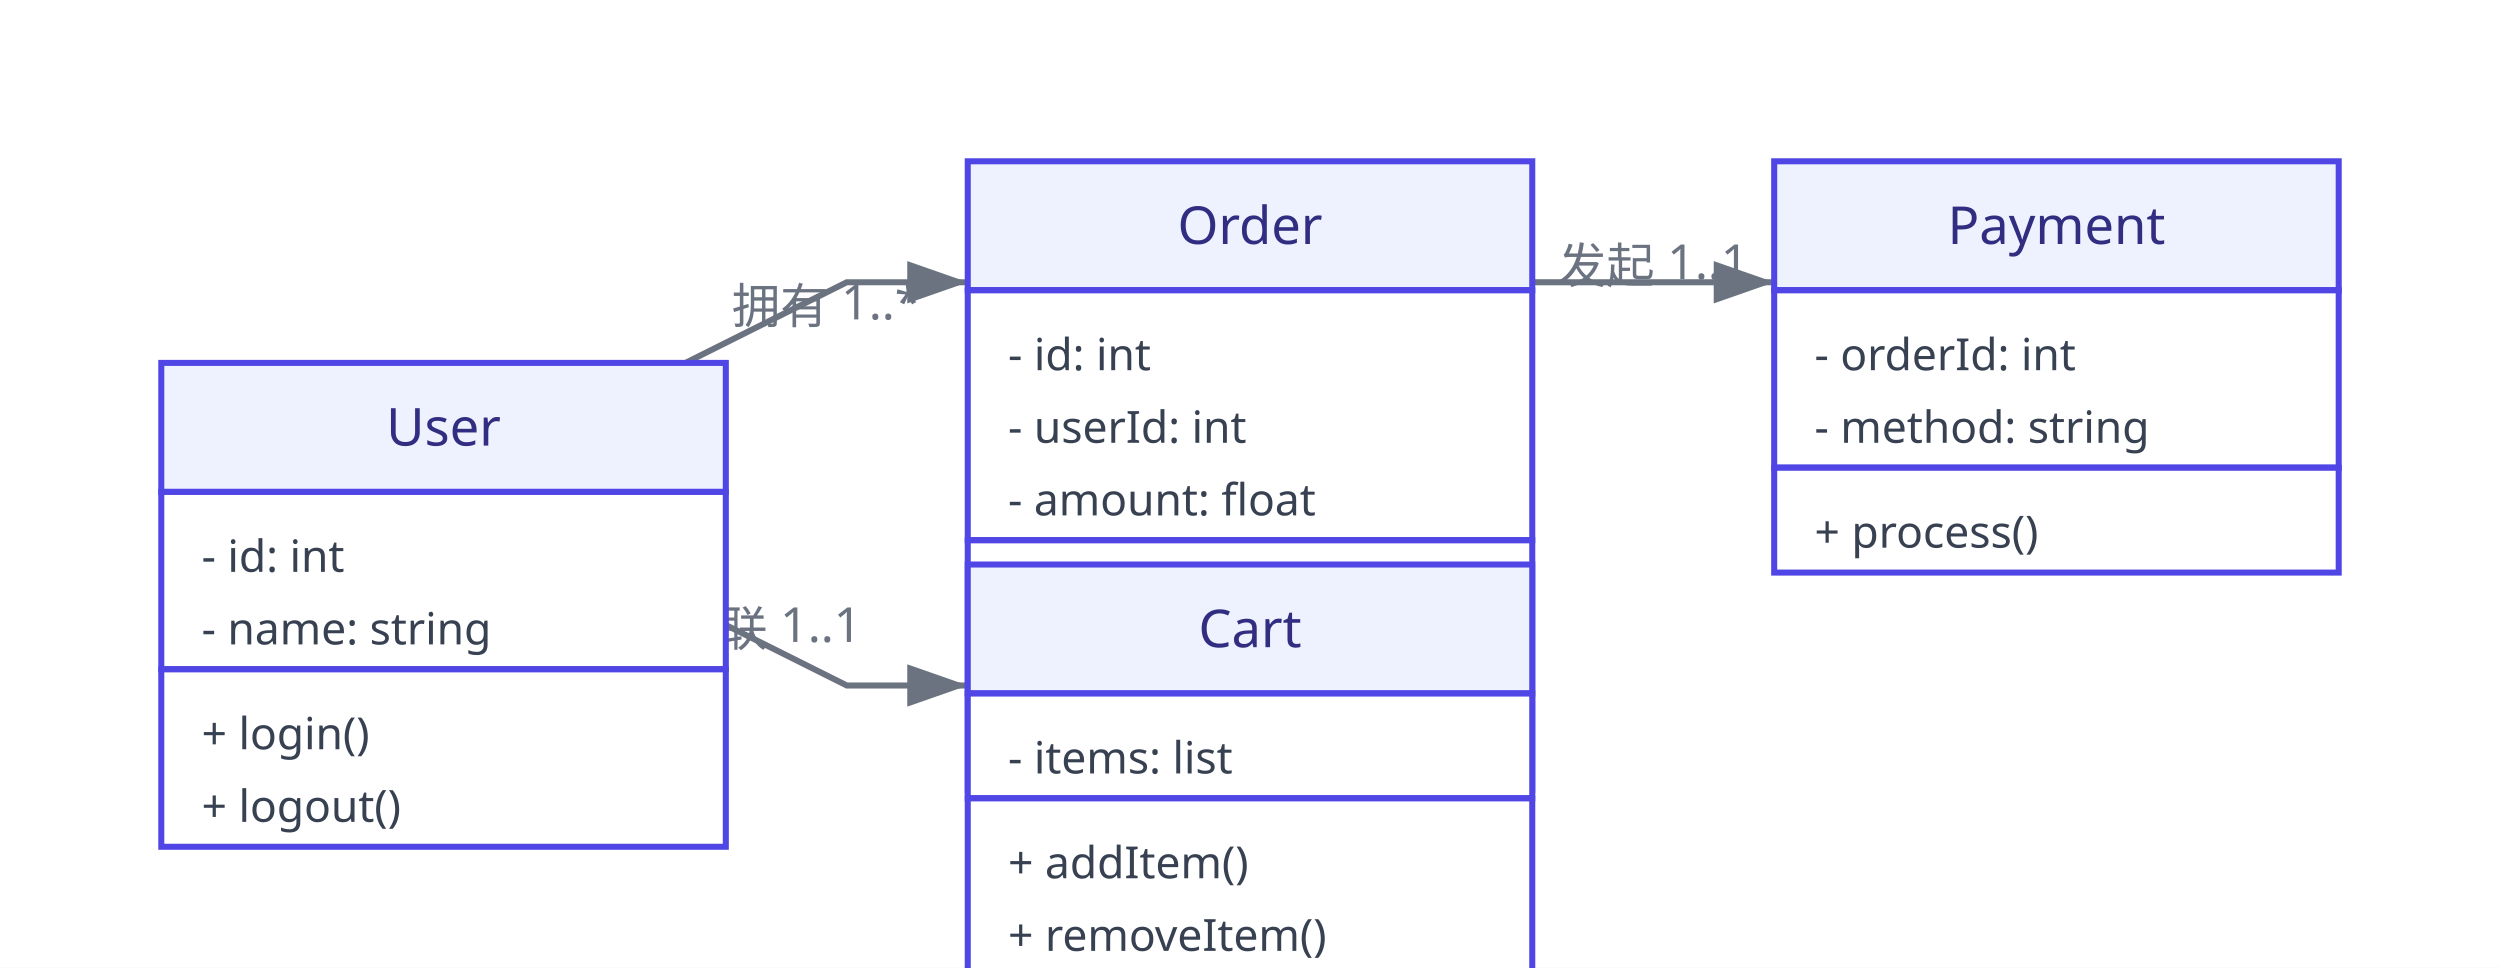
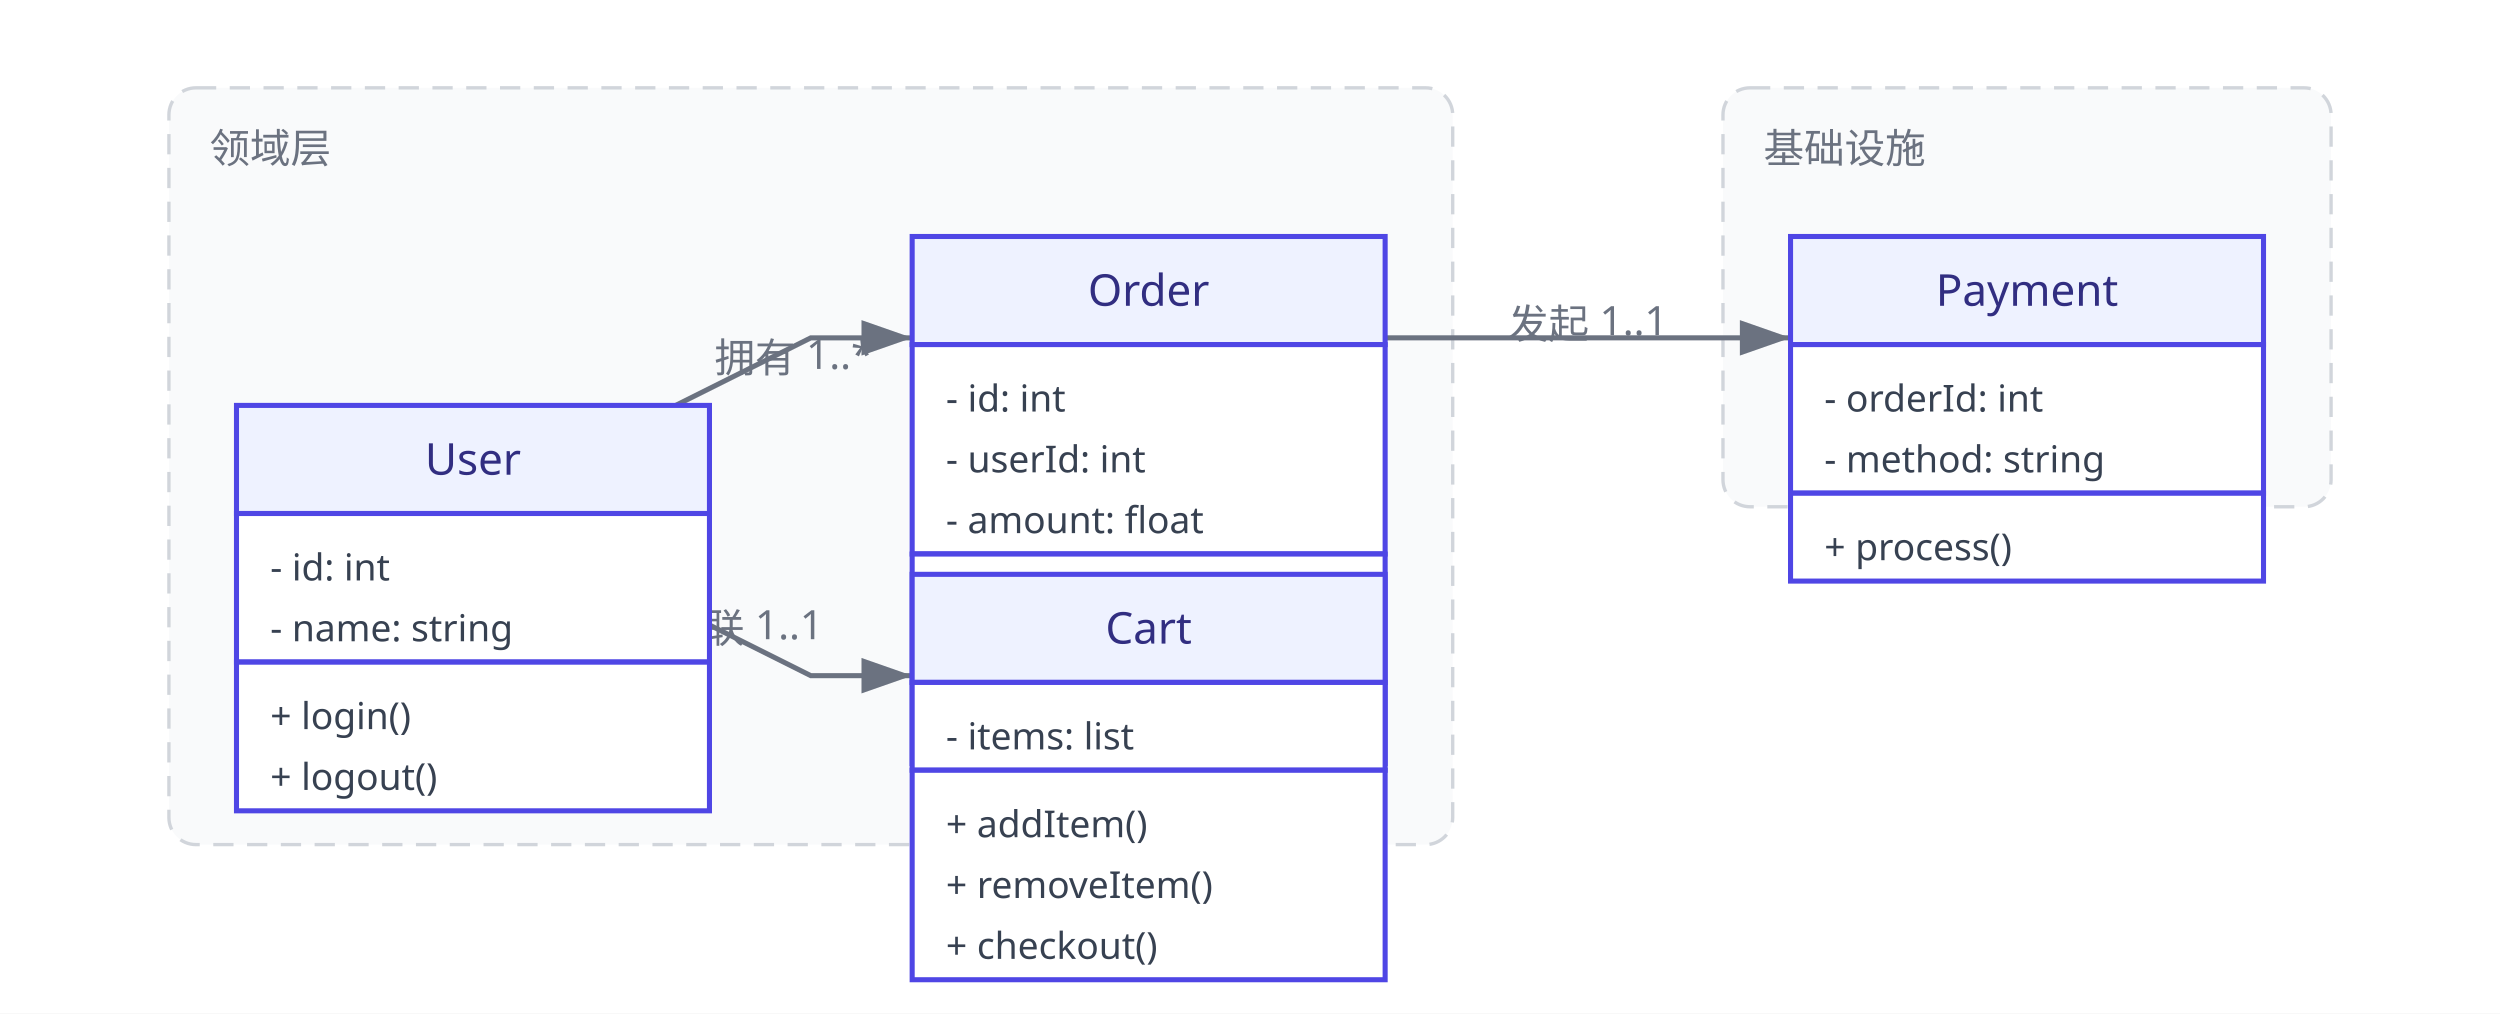
- <svg xmlns="http://www.w3.org/2000/svg" width="620" height="240" viewBox="0 0 620 240">
+ <svg xmlns="http://www.w3.org/2000/svg" width="740" height="300" viewBox="0 0 740 300">
  <defs>
    <marker id="arrowhead" markerWidth="10" markerHeight="7" refX="10" refY="3.5" orient="auto">
      <polygon points="0 0, 10 3.5, 0 7" fill="#6b7280" />
    </marker>
+     <marker id="arrowhead-purple" markerWidth="10" markerHeight="7" refX="10" refY="3.5" orient="auto">
+       <polygon points="0 0, 10 3.5, 0 7" fill="#7c3aed" />
+     </marker>
  </defs>
-   <rect x="0" y="0" width="620" height="240" fill="#ffffff" />
-   <g class="lgdl-edge">
-     <path d="M 170,90 L 210,70 L 240,70" fill="none" stroke="#6b7280" stroke-width="1.5" marker-end="url(#arrowhead)" />
-     <text x="205" y="76" font-family="'Segoe UI', 'PingFang SC', 'Microsoft YaHei', sans-serif" font-size="12" fill="#6b7280" text-anchor="middle" dominant-baseline="middle">拥有 1..*</text>
+   <rect x="0" y="0" width="740" height="300" fill="#ffffff" />
+   <g class="lgdl-group">
+     <rect x="50" y="26" width="380" height="224" rx="8" fill="#f9fafb" stroke="#d1d5db" stroke-dasharray="6 4" />
+     <text x="62" y="44" font-family="'Segoe UI', 'PingFang SC', 'Microsoft YaHei', sans-serif" font-size="12" fill="#6b7280" text-anchor="start" dominant-baseline="middle">领域层</text>
+   </g>
+   <g class="lgdl-group">
+     <rect x="510" y="26" width="180" height="124" rx="8" fill="#f9fafb" stroke="#d1d5db" stroke-dasharray="6 4" />
+     <text x="522" y="44" font-family="'Segoe UI', 'PingFang SC', 'Microsoft YaHei', sans-serif" font-size="12" fill="#6b7280" text-anchor="start" dominant-baseline="middle">基础设施</text>
  </g>
  <g class="lgdl-edge">
-     <path d="M 380,70 L 410,70 L 440,70" fill="none" stroke="#6b7280" stroke-width="1.5" marker-end="url(#arrowhead)" />
-     <text x="410" y="66" font-family="'Segoe UI', 'PingFang SC', 'Microsoft YaHei', sans-serif" font-size="12" fill="#6b7280" text-anchor="middle" dominant-baseline="middle">发起 1..1</text>
+     <path d="M 200,120 L 240,100 L 270,100" fill="none" stroke="#6b7280" stroke-width="1.5" marker-end="url(#arrowhead)" />
+     <text x="235" y="106" font-family="'Segoe UI', 'PingFang SC', 'Microsoft YaHei', sans-serif" font-size="12" fill="#6b7280" text-anchor="middle" dominant-baseline="middle">拥有 1..*</text>
  </g>
  <g class="lgdl-edge">
-     <path d="M 170,150 L 210,170 L 240,170" fill="none" stroke="#6b7280" stroke-width="1.5" marker-end="url(#arrowhead)" />
-     <text x="190" y="156" font-family="'Segoe UI', 'PingFang SC', 'Microsoft YaHei', sans-serif" font-size="12" fill="#6b7280" text-anchor="middle" dominant-baseline="middle">关联 1..1</text>
+     <path d="M 410,100 L 440,100 L 470,100 L 500,100 L 530,100" fill="none" stroke="#6b7280" stroke-width="1.5" marker-end="url(#arrowhead)" />
+     <text x="470" y="96" font-family="'Segoe UI', 'PingFang SC', 'Microsoft YaHei', sans-serif" font-size="12" fill="#6b7280" text-anchor="middle" dominant-baseline="middle">发起 1..1</text>
+   </g>
+   <g class="lgdl-edge">
+     <path d="M 200,180 L 240,200 L 270,200" fill="none" stroke="#6b7280" stroke-width="1.5" marker-end="url(#arrowhead)" />
+     <text x="220" y="186" font-family="'Segoe UI', 'PingFang SC', 'Microsoft YaHei', sans-serif" font-size="12" fill="#6b7280" text-anchor="middle" dominant-baseline="middle">关联 1..1</text>
  </g>
  <g class="lgdl-class">
-     <rect x="40" y="90" width="140" height="32" fill="#eef2ff" stroke="#4f46e5" stroke-width="1.5" />
-     <text x="110" y="106" font-family="'Segoe UI', 'PingFang SC', 'Microsoft YaHei', sans-serif" font-size="13" fill="#312e81" text-anchor="middle" dominant-baseline="middle">User</text>
-     <line x1="40" y1="122" x2="180" y2="122" stroke="#4f46e5" stroke-width="1.5" />
-     <rect x="40" y="122" width="140" height="44" fill="#ffffff" stroke="#4f46e5" stroke-width="1.5" />
-     <text x="50" y="138" font-family="'Segoe UI', 'PingFang SC', 'Microsoft YaHei', sans-serif" font-size="11" fill="#374151" text-anchor="start" dominant-baseline="middle">- id: int</text>
-     <text x="50" y="156" font-family="'Segoe UI', 'PingFang SC', 'Microsoft YaHei', sans-serif" font-size="11" fill="#374151" text-anchor="start" dominant-baseline="middle">- name: string</text>
-     <line x1="40" y1="166" x2="180" y2="166" stroke="#4f46e5" stroke-width="1.5" />
-     <rect x="40" y="166" width="140" height="44" fill="#ffffff" stroke="#4f46e5" stroke-width="1.5" />
-     <text x="50" y="182" font-family="'Segoe UI', 'PingFang SC', 'Microsoft YaHei', sans-serif" font-size="11" fill="#374151" text-anchor="start" dominant-baseline="middle">+ login()</text>
-     <text x="50" y="200" font-family="'Segoe UI', 'PingFang SC', 'Microsoft YaHei', sans-serif" font-size="11" fill="#374151" text-anchor="start" dominant-baseline="middle">+ logout()</text>
+     <rect x="70" y="120" width="140" height="32" fill="#eef2ff" stroke="#4f46e5" stroke-width="1.5" />
+     <text x="140" y="136" font-family="'Segoe UI', 'PingFang SC', 'Microsoft YaHei', sans-serif" font-size="13" fill="#312e81" text-anchor="middle" dominant-baseline="middle">User</text>
+     <line x1="70" y1="152" x2="210" y2="152" stroke="#4f46e5" stroke-width="1.5" />
+     <rect x="70" y="152" width="140" height="44" fill="#ffffff" stroke="#4f46e5" stroke-width="1.5" />
+     <text x="80" y="168" font-family="'Segoe UI', 'PingFang SC', 'Microsoft YaHei', sans-serif" font-size="11" fill="#374151" text-anchor="start" dominant-baseline="middle">- id: int</text>
+     <text x="80" y="186" font-family="'Segoe UI', 'PingFang SC', 'Microsoft YaHei', sans-serif" font-size="11" fill="#374151" text-anchor="start" dominant-baseline="middle">- name: string</text>
+     <line x1="70" y1="196" x2="210" y2="196" stroke="#4f46e5" stroke-width="1.5" />
+     <rect x="70" y="196" width="140" height="44" fill="#ffffff" stroke="#4f46e5" stroke-width="1.5" />
+     <text x="80" y="212" font-family="'Segoe UI', 'PingFang SC', 'Microsoft YaHei', sans-serif" font-size="11" fill="#374151" text-anchor="start" dominant-baseline="middle">+ login()</text>
+     <text x="80" y="230" font-family="'Segoe UI', 'PingFang SC', 'Microsoft YaHei', sans-serif" font-size="11" fill="#374151" text-anchor="start" dominant-baseline="middle">+ logout()</text>
  </g>
  <g class="lgdl-class">
-     <rect x="240" y="40" width="140" height="32" fill="#eef2ff" stroke="#4f46e5" stroke-width="1.5" />
-     <text x="310" y="56" font-family="'Segoe UI', 'PingFang SC', 'Microsoft YaHei', sans-serif" font-size="13" fill="#312e81" text-anchor="middle" dominant-baseline="middle">Order</text>
-     <line x1="240" y1="72" x2="380" y2="72" stroke="#4f46e5" stroke-width="1.5" />
-     <rect x="240" y="72" width="140" height="62" fill="#ffffff" stroke="#4f46e5" stroke-width="1.5" />
-     <text x="250" y="88" font-family="'Segoe UI', 'PingFang SC', 'Microsoft YaHei', sans-serif" font-size="11" fill="#374151" text-anchor="start" dominant-baseline="middle">- id: int</text>
-     <text x="250" y="106" font-family="'Segoe UI', 'PingFang SC', 'Microsoft YaHei', sans-serif" font-size="11" fill="#374151" text-anchor="start" dominant-baseline="middle">- userId: int</text>
-     <text x="250" y="124" font-family="'Segoe UI', 'PingFang SC', 'Microsoft YaHei', sans-serif" font-size="11" fill="#374151" text-anchor="start" dominant-baseline="middle">- amount: float</text>
-     <line x1="240" y1="134" x2="380" y2="134" stroke="#4f46e5" stroke-width="1.5" />
-     <rect x="240" y="134" width="140" height="62" fill="#ffffff" stroke="#4f46e5" stroke-width="1.5" />
-     <text x="250" y="150" font-family="'Segoe UI', 'PingFang SC', 'Microsoft YaHei', sans-serif" font-size="11" fill="#374151" text-anchor="start" dominant-baseline="middle">+ create()</text>
-     <text x="250" y="168" font-family="'Segoe UI', 'PingFang SC', 'Microsoft YaHei', sans-serif" font-size="11" fill="#374151" text-anchor="start" dominant-baseline="middle">+ pay()</text>
-     <text x="250" y="186" font-family="'Segoe UI', 'PingFang SC', 'Microsoft YaHei', sans-serif" font-size="11" fill="#374151" text-anchor="start" dominant-baseline="middle">+ cancel()</text>
+     <rect x="270" y="70" width="140" height="32" fill="#eef2ff" stroke="#4f46e5" stroke-width="1.5" />
+     <text x="340" y="86" font-family="'Segoe UI', 'PingFang SC', 'Microsoft YaHei', sans-serif" font-size="13" fill="#312e81" text-anchor="middle" dominant-baseline="middle">Order</text>
+     <line x1="270" y1="102" x2="410" y2="102" stroke="#4f46e5" stroke-width="1.5" />
+     <rect x="270" y="102" width="140" height="62" fill="#ffffff" stroke="#4f46e5" stroke-width="1.5" />
+     <text x="280" y="118" font-family="'Segoe UI', 'PingFang SC', 'Microsoft YaHei', sans-serif" font-size="11" fill="#374151" text-anchor="start" dominant-baseline="middle">- id: int</text>
+     <text x="280" y="136" font-family="'Segoe UI', 'PingFang SC', 'Microsoft YaHei', sans-serif" font-size="11" fill="#374151" text-anchor="start" dominant-baseline="middle">- userId: int</text>
+     <text x="280" y="154" font-family="'Segoe UI', 'PingFang SC', 'Microsoft YaHei', sans-serif" font-size="11" fill="#374151" text-anchor="start" dominant-baseline="middle">- amount: float</text>
+     <line x1="270" y1="164" x2="410" y2="164" stroke="#4f46e5" stroke-width="1.5" />
+     <rect x="270" y="164" width="140" height="62" fill="#ffffff" stroke="#4f46e5" stroke-width="1.5" />
+     <text x="280" y="180" font-family="'Segoe UI', 'PingFang SC', 'Microsoft YaHei', sans-serif" font-size="11" fill="#374151" text-anchor="start" dominant-baseline="middle">+ create()</text>
+     <text x="280" y="198" font-family="'Segoe UI', 'PingFang SC', 'Microsoft YaHei', sans-serif" font-size="11" fill="#374151" text-anchor="start" dominant-baseline="middle">+ pay()</text>
+     <text x="280" y="216" font-family="'Segoe UI', 'PingFang SC', 'Microsoft YaHei', sans-serif" font-size="11" fill="#374151" text-anchor="start" dominant-baseline="middle">+ cancel()</text>
  </g>
  <g class="lgdl-class">
-     <rect x="440" y="40" width="140" height="32" fill="#eef2ff" stroke="#4f46e5" stroke-width="1.5" />
-     <text x="510" y="56" font-family="'Segoe UI', 'PingFang SC', 'Microsoft YaHei', sans-serif" font-size="13" fill="#312e81" text-anchor="middle" dominant-baseline="middle">Payment</text>
-     <line x1="440" y1="72" x2="580" y2="72" stroke="#4f46e5" stroke-width="1.5" />
-     <rect x="440" y="72" width="140" height="44" fill="#ffffff" stroke="#4f46e5" stroke-width="1.5" />
-     <text x="450" y="88" font-family="'Segoe UI', 'PingFang SC', 'Microsoft YaHei', sans-serif" font-size="11" fill="#374151" text-anchor="start" dominant-baseline="middle">- orderId: int</text>
-     <text x="450" y="106" font-family="'Segoe UI', 'PingFang SC', 'Microsoft YaHei', sans-serif" font-size="11" fill="#374151" text-anchor="start" dominant-baseline="middle">- method: string</text>
-     <line x1="440" y1="116" x2="580" y2="116" stroke="#4f46e5" stroke-width="1.5" />
-     <rect x="440" y="116" width="140" height="26" fill="#ffffff" stroke="#4f46e5" stroke-width="1.5" />
-     <text x="450" y="132" font-family="'Segoe UI', 'PingFang SC', 'Microsoft YaHei', sans-serif" font-size="11" fill="#374151" text-anchor="start" dominant-baseline="middle">+ process()</text>
+     <rect x="530" y="70" width="140" height="32" fill="#eef2ff" stroke="#4f46e5" stroke-width="1.5" />
+     <text x="600" y="86" font-family="'Segoe UI', 'PingFang SC', 'Microsoft YaHei', sans-serif" font-size="13" fill="#312e81" text-anchor="middle" dominant-baseline="middle">Payment</text>
+     <line x1="530" y1="102" x2="670" y2="102" stroke="#4f46e5" stroke-width="1.5" />
+     <rect x="530" y="102" width="140" height="44" fill="#ffffff" stroke="#4f46e5" stroke-width="1.5" />
+     <text x="540" y="118" font-family="'Segoe UI', 'PingFang SC', 'Microsoft YaHei', sans-serif" font-size="11" fill="#374151" text-anchor="start" dominant-baseline="middle">- orderId: int</text>
+     <text x="540" y="136" font-family="'Segoe UI', 'PingFang SC', 'Microsoft YaHei', sans-serif" font-size="11" fill="#374151" text-anchor="start" dominant-baseline="middle">- method: string</text>
+     <line x1="530" y1="146" x2="670" y2="146" stroke="#4f46e5" stroke-width="1.5" />
+     <rect x="530" y="146" width="140" height="26" fill="#ffffff" stroke="#4f46e5" stroke-width="1.5" />
+     <text x="540" y="162" font-family="'Segoe UI', 'PingFang SC', 'Microsoft YaHei', sans-serif" font-size="11" fill="#374151" text-anchor="start" dominant-baseline="middle">+ process()</text>
  </g>
  <g class="lgdl-class">
-     <rect x="240" y="140" width="140" height="32" fill="#eef2ff" stroke="#4f46e5" stroke-width="1.5" />
-     <text x="310" y="156" font-family="'Segoe UI', 'PingFang SC', 'Microsoft YaHei', sans-serif" font-size="13" fill="#312e81" text-anchor="middle" dominant-baseline="middle">Cart</text>
-     <line x1="240" y1="172" x2="380" y2="172" stroke="#4f46e5" stroke-width="1.5" />
-     <rect x="240" y="172" width="140" height="26" fill="#ffffff" stroke="#4f46e5" stroke-width="1.5" />
-     <text x="250" y="188" font-family="'Segoe UI', 'PingFang SC', 'Microsoft YaHei', sans-serif" font-size="11" fill="#374151" text-anchor="start" dominant-baseline="middle">- items: list</text>
-     <line x1="240" y1="198" x2="380" y2="198" stroke="#4f46e5" stroke-width="1.5" />
-     <rect x="240" y="198" width="140" height="62" fill="#ffffff" stroke="#4f46e5" stroke-width="1.5" />
-     <text x="250" y="214" font-family="'Segoe UI', 'PingFang SC', 'Microsoft YaHei', sans-serif" font-size="11" fill="#374151" text-anchor="start" dominant-baseline="middle">+ addItem()</text>
-     <text x="250" y="232" font-family="'Segoe UI', 'PingFang SC', 'Microsoft YaHei', sans-serif" font-size="11" fill="#374151" text-anchor="start" dominant-baseline="middle">+ removeItem()</text>
-     <text x="250" y="250" font-family="'Segoe UI', 'PingFang SC', 'Microsoft YaHei', sans-serif" font-size="11" fill="#374151" text-anchor="start" dominant-baseline="middle">+ checkout()</text>
+     <rect x="270" y="170" width="140" height="32" fill="#eef2ff" stroke="#4f46e5" stroke-width="1.5" />
+     <text x="340" y="186" font-family="'Segoe UI', 'PingFang SC', 'Microsoft YaHei', sans-serif" font-size="13" fill="#312e81" text-anchor="middle" dominant-baseline="middle">Cart</text>
+     <line x1="270" y1="202" x2="410" y2="202" stroke="#4f46e5" stroke-width="1.5" />
+     <rect x="270" y="202" width="140" height="26" fill="#ffffff" stroke="#4f46e5" stroke-width="1.5" />
+     <text x="280" y="218" font-family="'Segoe UI', 'PingFang SC', 'Microsoft YaHei', sans-serif" font-size="11" fill="#374151" text-anchor="start" dominant-baseline="middle">- items: list</text>
+     <line x1="270" y1="228" x2="410" y2="228" stroke="#4f46e5" stroke-width="1.5" />
+     <rect x="270" y="228" width="140" height="62" fill="#ffffff" stroke="#4f46e5" stroke-width="1.5" />
+     <text x="280" y="244" font-family="'Segoe UI', 'PingFang SC', 'Microsoft YaHei', sans-serif" font-size="11" fill="#374151" text-anchor="start" dominant-baseline="middle">+ addItem()</text>
+     <text x="280" y="262" font-family="'Segoe UI', 'PingFang SC', 'Microsoft YaHei', sans-serif" font-size="11" fill="#374151" text-anchor="start" dominant-baseline="middle">+ removeItem()</text>
+     <text x="280" y="280" font-family="'Segoe UI', 'PingFang SC', 'Microsoft YaHei', sans-serif" font-size="11" fill="#374151" text-anchor="start" dominant-baseline="middle">+ checkout()</text>
  </g>
</svg>
